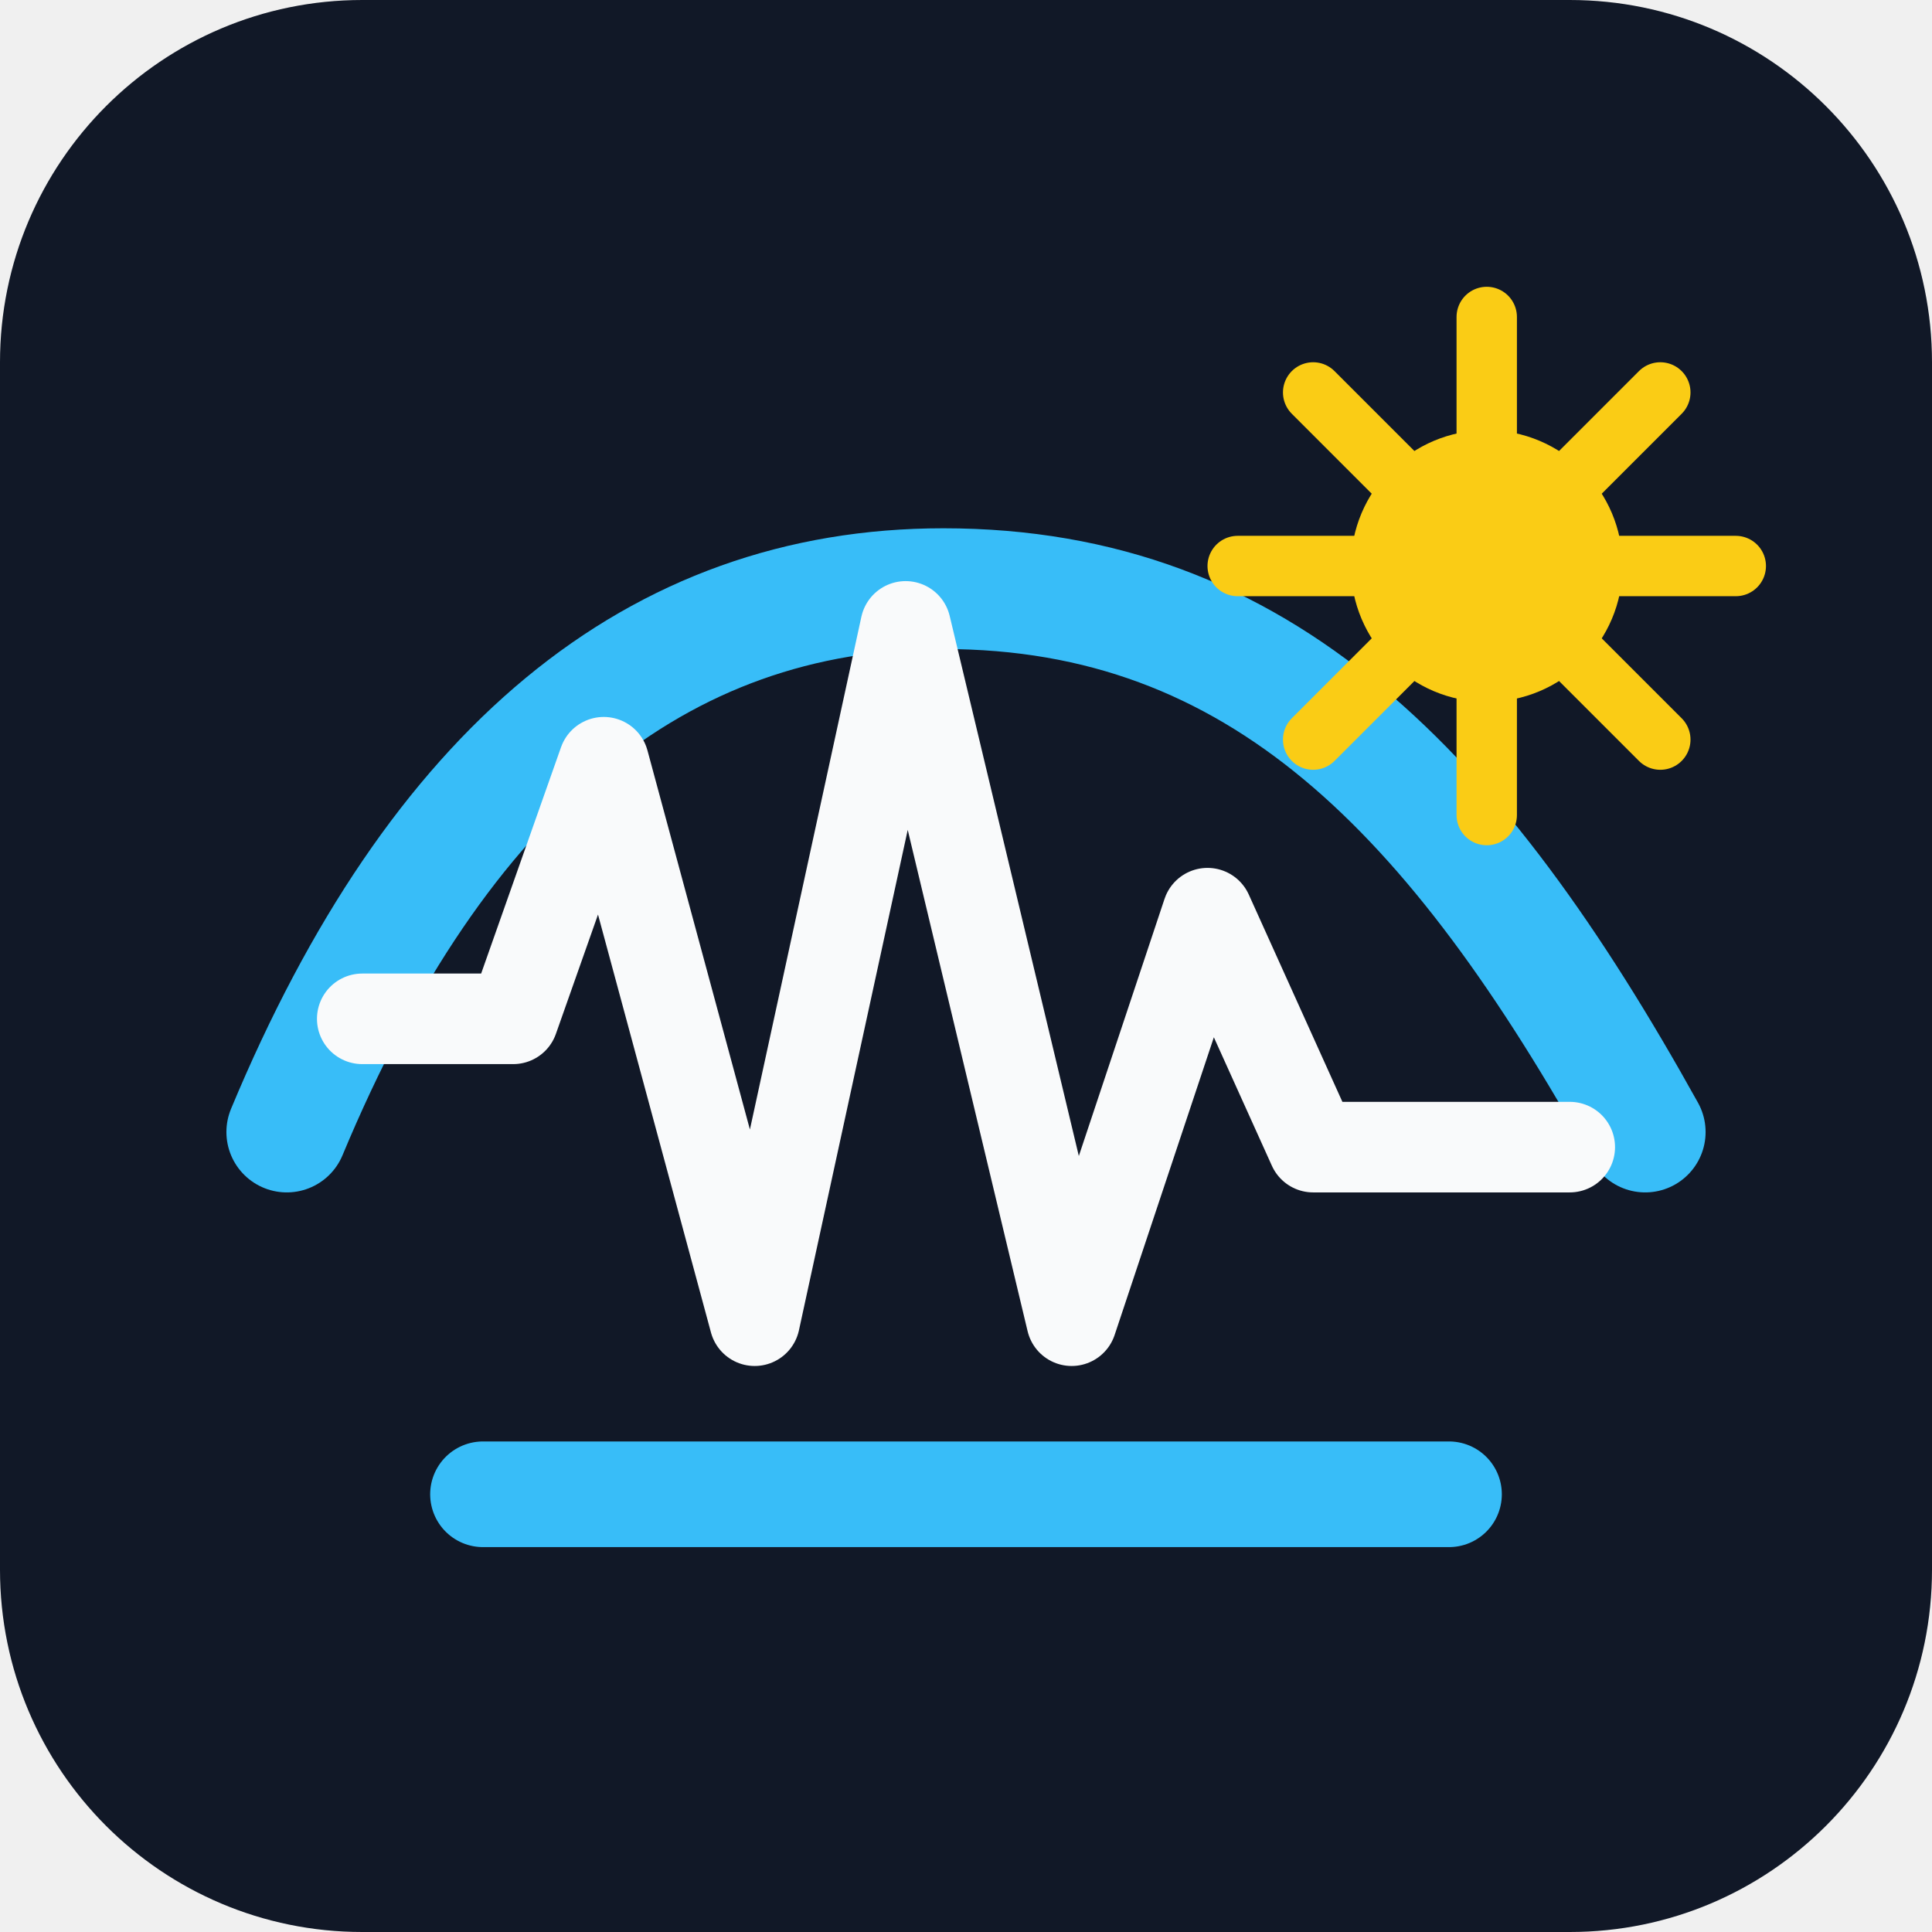
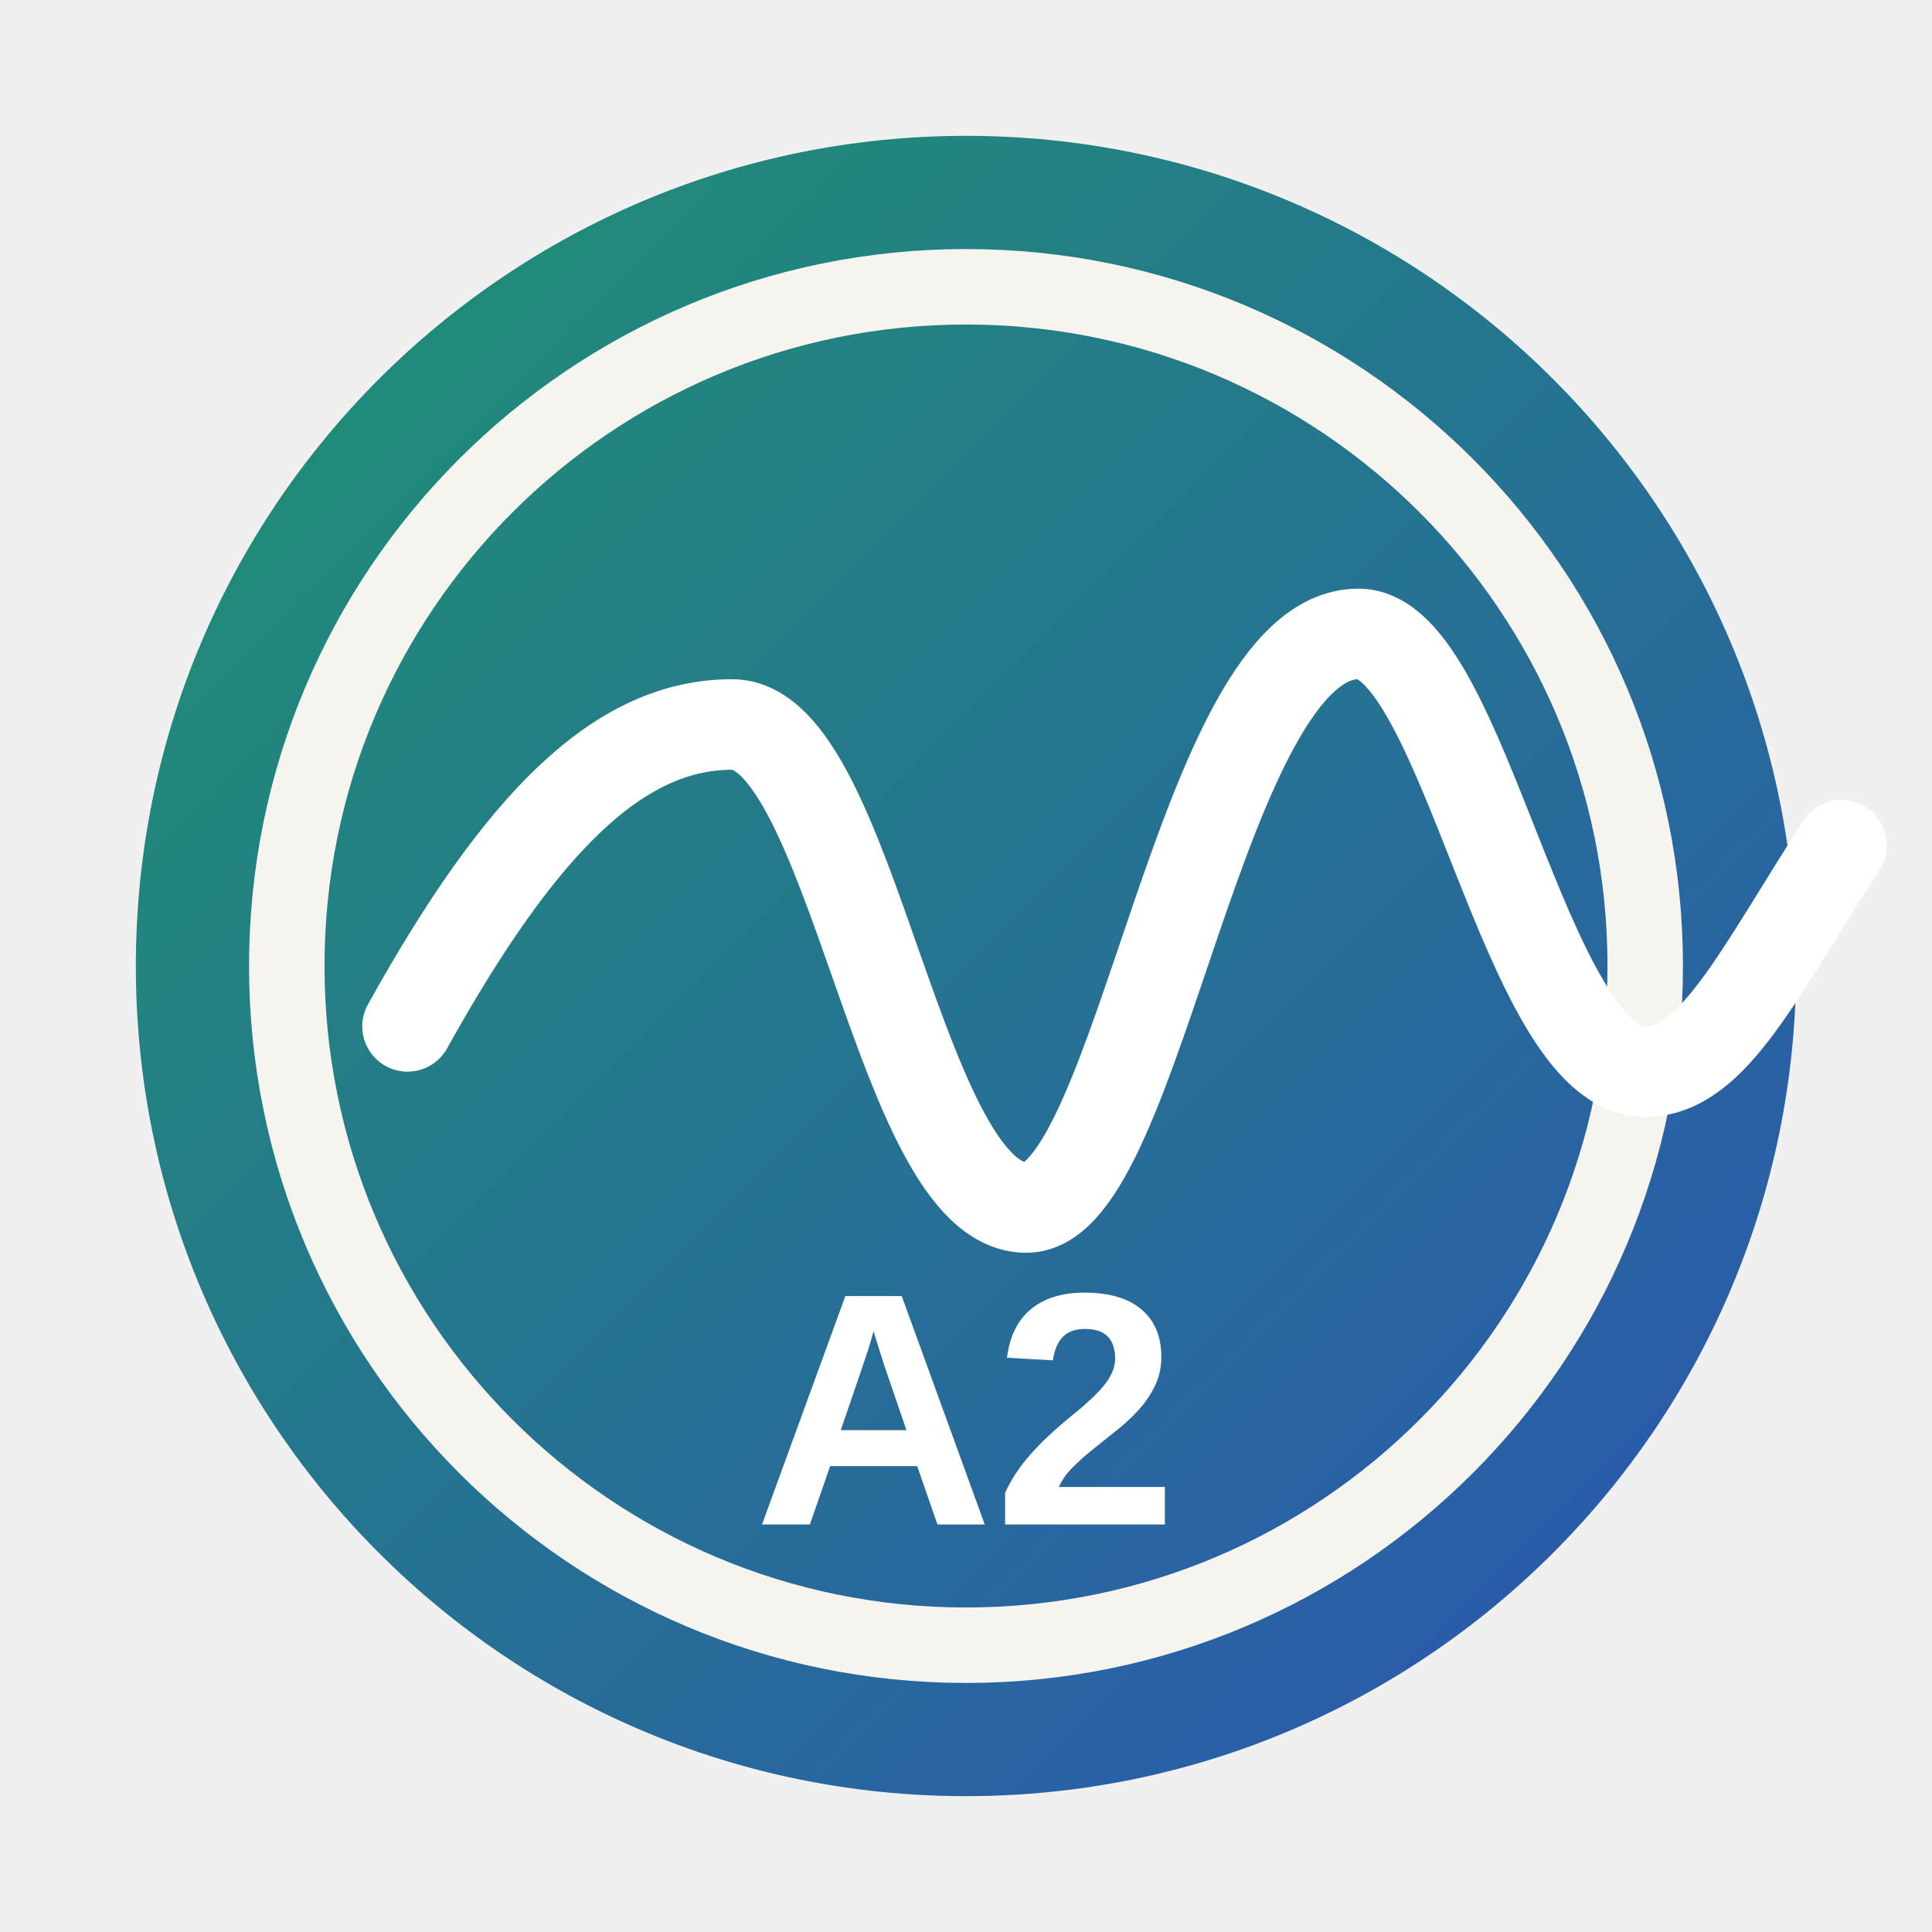
<svg xmlns="http://www.w3.org/2000/svg" viewBox="0 0 256 256" role="img" aria-labelledby="title desc">
-   <rect width="256" height="256" rx="48" fill="#111827" />
-   <path d="M38 150c20-48 49-72 87-72 42 0 68 27 93 72" fill="none" stroke="#38bdf8" stroke-width="16" stroke-linecap="round" />
-   <path d="M48 135h20l12-34 20 74 20-92 22 92 18-54 14 31h34" fill="none" stroke="#f9fafb" stroke-width="12" stroke-linecap="round" stroke-linejoin="round" />
-   <circle cx="197" cy="75" r="18" fill="#facc15" />
-   <path d="M197 42v16M197 92v16M164 75h16M214 75h16M174 52l11 11M209 87l11 11M220 52l-11 11M185 87l-11 11" stroke="#facc15" stroke-width="8" stroke-linecap="round" />
-   <path d="M64 198h128" stroke="#38bdf8" stroke-width="14" stroke-linecap="round" />
+   <defs>
+     <linearGradient id="mark" x1="48" y1="48" x2="208" y2="208" gradientUnits="userSpaceOnUse">
+       <stop stop-color="#208b78" />
+       <stop offset="1" stop-color="#2a5caa" />
+     </linearGradient>
+   </defs>
+   <circle cx="128" cy="128" r="110" fill="url(#mark)" />
+   <circle cx="128" cy="128" r="90" fill="none" stroke="#f5f4ee" stroke-width="10" />
+   <path d="M54 136c15-27 28-40 43-40 16 0 22 64 39 64 15 0 23-76 44-76 14 0 22 58 38 58 9 0 15-13 26-30" fill="none" stroke="#ffffff" stroke-width="12" stroke-linecap="round" stroke-linejoin="round" />
+   <text x="128" y="202" text-anchor="middle" font-family="Segoe UI, Arial, sans-serif" font-size="44" font-weight="700" fill="#ffffff">A2</text>
</svg>
